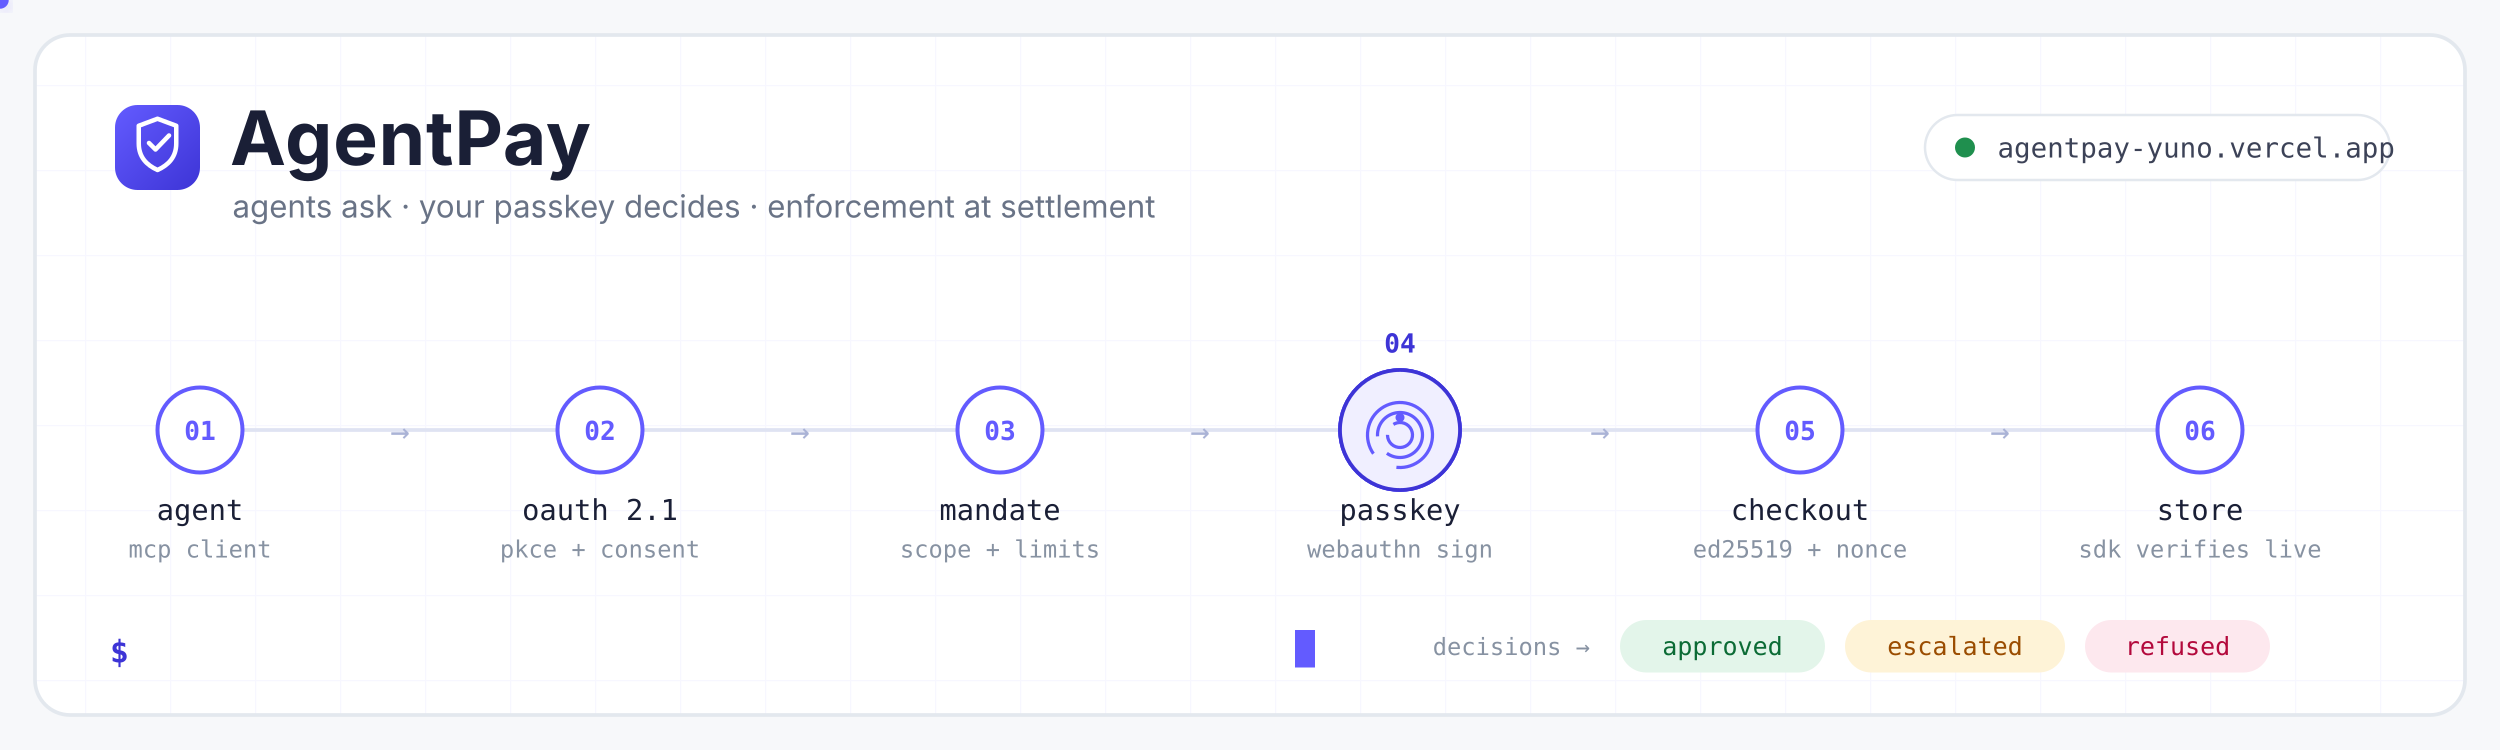
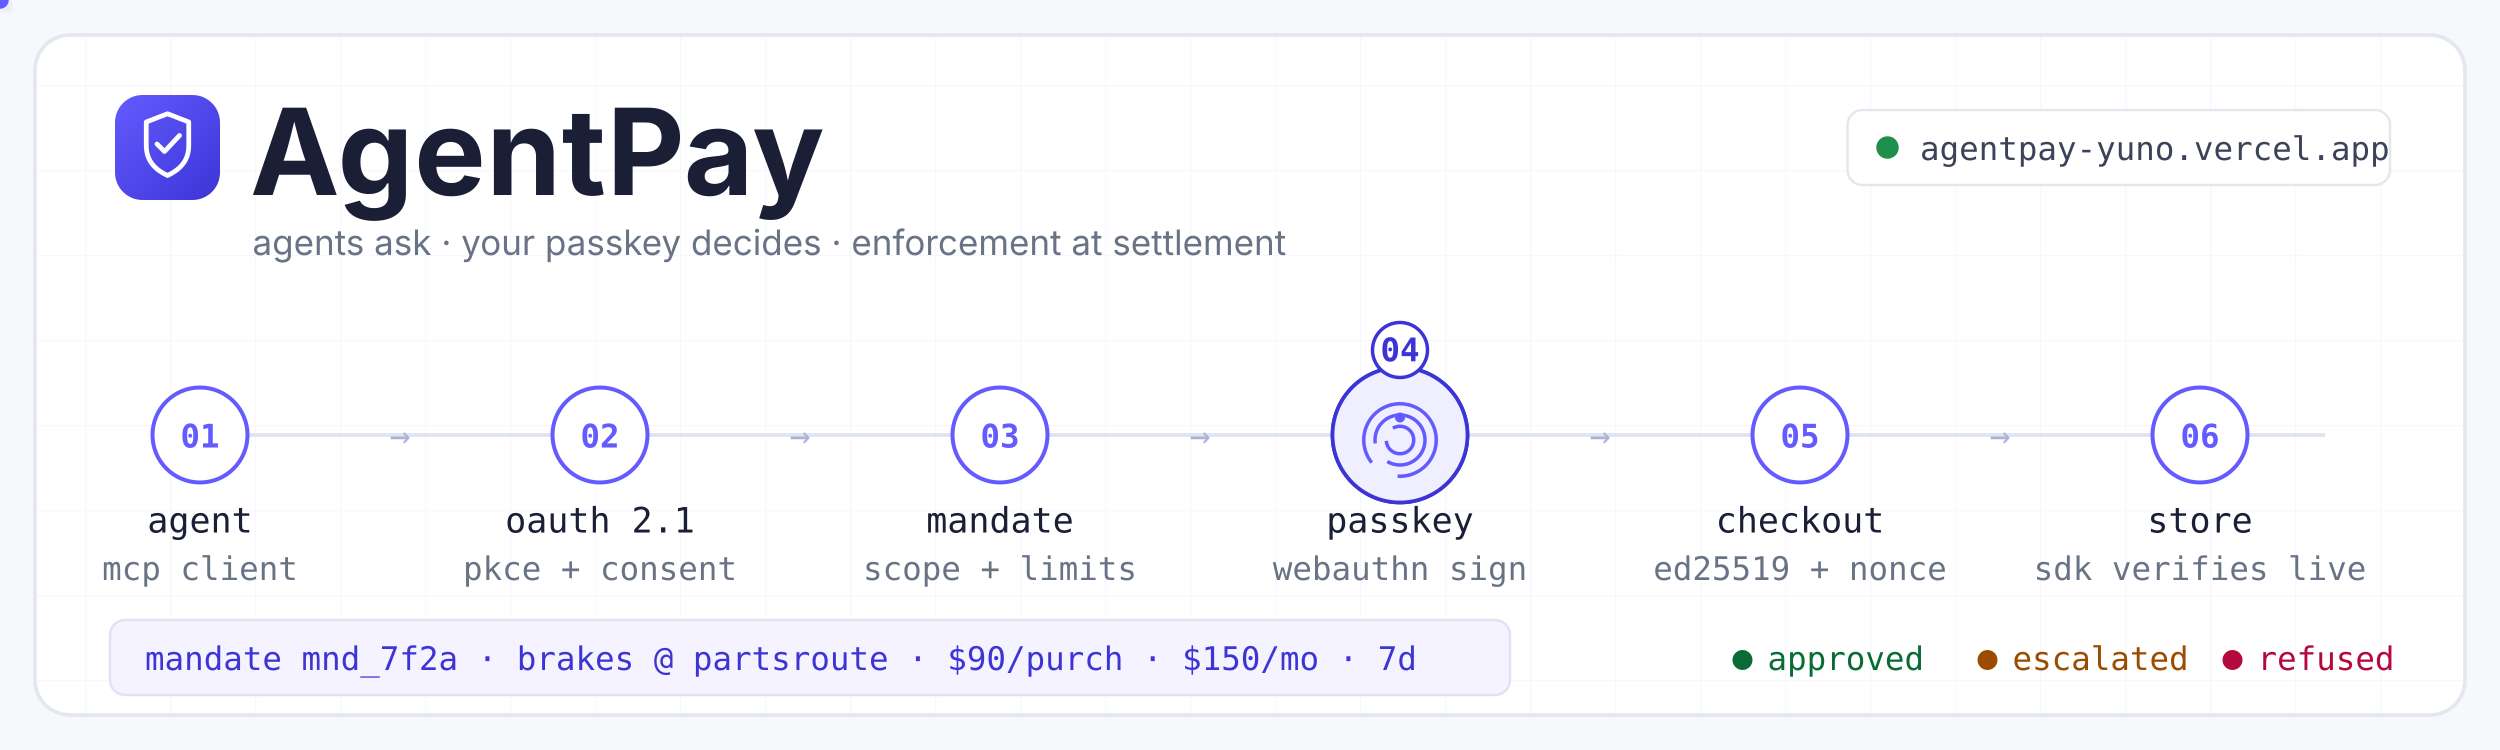
<svg xmlns="http://www.w3.org/2000/svg" viewBox="0 0 1000 300" width="1000" height="300">
  <defs>
    <filter id="ap-soft" x="-20%" y="-20%" width="140%" height="140%">
      <feGaussianBlur stdDeviation="3" result="blur" />
      <feMerge>
        <feMergeNode in="blur" />
        <feMergeNode in="SourceGraphic" />
      </feMerge>
    </filter>
    <linearGradient id="ap-brand" x1="0%" y1="0%" x2="100%" y2="100%">
      <stop offset="0%" stop-color="#635bff" />
      <stop offset="100%" stop-color="#3d34d6" />
    </linearGradient>
    <pattern id="ap-grid" width="34" height="34" patternUnits="userSpaceOnUse">
      <path d="M 34 0 L 0 0 0 34" fill="none" stroke="#635bff" stroke-opacity="0.05" />
    </pattern>
-     <clipPath id="ap-type">
-       <rect x="0" y="246" width="0" height="24">
-         <animate attributeName="width" from="0" to="480" dur="2.6s" begin="0.5s" fill="freeze" />
-       </rect>
-     </clipPath>
  </defs>
-   <rect width="1000" height="300" fill="#f7f8fa" />
+   <rect width="1000" height="300" fill="#f7f8fb" />
  <rect x="14" y="14" width="972" height="272" rx="14" fill="#ffffff" />
  <rect x="14" y="14" width="972" height="272" rx="14" fill="url(#ap-grid)" />
  <rect x="14" y="14" width="972" height="272" rx="14" fill="none" stroke="#e3e8ee" stroke-width="1.5" />
-   <rect x="46" y="42" width="34" height="34" rx="9" fill="url(#ap-brand)" />
-   <path d="M63 47.5 L70.5 50.3 V57.4 C70.5 62.8 67.4 66 63 68 C58.6 66 55.5 62.8 55.5 57.4 V50.3 Z" fill="none" stroke="#ffffff" stroke-width="1.8" stroke-linejoin="round" />
-   <path d="M59.6 57.2 l2.6 2.6 l5.4 -5.6" fill="none" stroke="#ffffff" stroke-width="1.8" stroke-linecap="round" stroke-linejoin="round" />
-   <text x="92" y="66" font-family="'Geist','Inter',system-ui,sans-serif" font-size="30" font-weight="700" fill="#1a1f36" letter-spacing="0.3">AgentPay</text>
-   <text x="93" y="87" font-family="'Geist','Inter',system-ui,sans-serif" font-size="12.5" fill="#697386">agents ask · your passkey decides · enforcement at settlement</text>
-   <rect x="770" y="46" width="186" height="26" rx="13" fill="#ffffff" stroke="#e3e8ee" />
-   <circle cx="786" cy="59" r="3.5" fill="#1f8f4e">
+   <rect x="46" y="38" width="42" height="42" rx="11" fill="url(#ap-brand)" />
+   <path d="M67 45.5 L75.5 48.8 V58.2 C75.5 64.2 72.1 67.8 67 70.2 C61.9 67.8 58.5 64.2 58.5 58.2 V48.8 Z" fill="none" stroke="#ffffff" stroke-width="1.9" stroke-linejoin="round" />
+   <path d="M62.8 57.6 l3 3 l6 -6.4" fill="none" stroke="#ffffff" stroke-width="1.9" stroke-linecap="round" stroke-linejoin="round" />
+   <text x="100" y="78" font-family="'Geist','Inter',system-ui,sans-serif" font-size="48" font-weight="700" fill="#1a1f36" letter-spacing="0.3">AgentPay</text>
+   <text x="101" y="102" font-family="'Geist','Inter',system-ui,sans-serif" font-size="14" fill="#697386">agents ask · your passkey decides · enforcement at settlement</text>
+   <rect x="739" y="44" width="217" height="30" rx="6" fill="#ffffff" stroke="#e3e8ee" />
+   <circle cx="755" cy="59" r="4" fill="#1f8f4e">
    <animate attributeName="opacity" values="1;0.45;1" dur="2s" repeatCount="indefinite" />
  </circle>
-   <circle cx="786" cy="59" r="3.5" fill="none" stroke="#1f8f4e" stroke-width="1">
-     <animate attributeName="r" values="3.5;8" dur="2s" repeatCount="indefinite" />
+   <circle cx="755" cy="59" r="4" fill="none" stroke="#1f8f4e" stroke-width="1">
+     <animate attributeName="r" values="4;9" dur="2s" repeatCount="indefinite" />
    <animate attributeName="opacity" values="0.6;0" dur="2s" repeatCount="indefinite" />
  </circle>
-   <text x="799" y="63" font-family="'Geist Mono','Fira Code',monospace" font-size="11" fill="#3c4257">agentpay-yuno.vercel.app</text>
-   <line x1="80" y1="172" x2="880" y2="172" stroke="#dfe3f2" stroke-width="1.5" />
+   <text x="768" y="64" font-family="'Geist Mono','Fira Code',monospace" font-size="13" fill="#3c4257">agentpay-yuno.vercel.app</text>
+   <line x1="70" y1="174" x2="930" y2="174" stroke="#dfe3f2" stroke-width="1.5" />
  <circle r="3.5" fill="#635bff" filter="url(#ap-soft)">
-     <animateMotion dur="4s" repeatCount="indefinite" path="M80 172 L880 172" />
+     <animateMotion dur="4s" repeatCount="indefinite" path="M70 174 L930 174" />
  </circle>
-   <g font-family="'Geist Mono','Fira Code',monospace" font-size="13" fill="#aab3d6" text-anchor="middle">
-     <text x="160" y="177">→</text>
-     <text x="320" y="177">→</text>
-     <text x="480" y="177">→</text>
-     <text x="640" y="177">→</text>
-     <text x="800" y="177">→</text>
+   <g font-family="'Geist Mono','Fira Code',monospace" font-size="14" fill="#aab3d6" text-anchor="middle">
+     <text x="160" y="179">→</text>
+     <text x="320" y="179">→</text>
+     <text x="480" y="179">→</text>
+     <text x="640" y="179">→</text>
+     <text x="800" y="179">→</text>
  </g>
  <g font-family="'Geist Mono','Fira Code',monospace" text-anchor="middle">
-     <circle cx="80" cy="172" r="17" fill="#ffffff" stroke="#635bff" stroke-width="1.6" />
-     <text x="80" y="176" font-size="10.5" font-weight="700" fill="#635bff">01</text>
-     <text x="80" y="208" font-size="11.5" fill="#1a1f36">agent</text>
-     <text x="80" y="223" font-size="9.5" fill="#8792a2">mcp client</text>
-     <circle cx="240" cy="172" r="17" fill="#ffffff" stroke="#635bff" stroke-width="1.6" />
-     <text x="240" y="176" font-size="10.5" font-weight="700" fill="#635bff">02</text>
-     <text x="240" y="208" font-size="11.5" fill="#1a1f36">oauth 2.1</text>
-     <text x="240" y="223" font-size="9.5" fill="#8792a2">pkce + consent</text>
-     <circle cx="400" cy="172" r="17" fill="#ffffff" stroke="#635bff" stroke-width="1.6" />
-     <text x="400" y="176" font-size="10.5" font-weight="700" fill="#635bff">03</text>
-     <text x="400" y="208" font-size="11.5" fill="#1a1f36">mandate</text>
-     <text x="400" y="223" font-size="9.5" fill="#8792a2">scope + limits</text>
+     <circle cx="80" cy="174" r="19" fill="#ffffff" stroke="#635bff" stroke-width="1.6" />
+     <text x="80" y="179" font-size="13" font-weight="700" fill="#635bff">01</text>
+     <text x="80" y="213" font-size="14" fill="#1a1f36">agent</text>
+     <text x="80" y="232" font-size="13" fill="#697386">mcp client</text>
+     <circle cx="240" cy="174" r="19" fill="#ffffff" stroke="#635bff" stroke-width="1.6" />
+     <text x="240" y="179" font-size="13" font-weight="700" fill="#635bff">02</text>
+     <text x="240" y="213" font-size="14" fill="#1a1f36">oauth 2.1</text>
+     <text x="240" y="232" font-size="13" fill="#697386">pkce + consent</text>
+     <circle cx="400" cy="174" r="19" fill="#ffffff" stroke="#635bff" stroke-width="1.6" />
+     <text x="400" y="179" font-size="13" font-weight="700" fill="#635bff">03</text>
+     <text x="400" y="213" font-size="14" fill="#1a1f36">mandate</text>
+     <text x="400" y="232" font-size="13" fill="#697386">scope + limits</text>
  </g>
  <g>
-     <circle cx="560" cy="172" r="24" fill="none" stroke="#635bff" stroke-width="1.4">
-       <animate attributeName="r" values="24;42" dur="2.4s" repeatCount="indefinite" />
-       <animate attributeName="opacity" values="0.55;0" dur="2.4s" repeatCount="indefinite" />
+     <circle cx="560" cy="174" r="27" fill="none" stroke="#635bff" stroke-width="1.4">
+       <animate attributeName="r" values="27;46" dur="2.4s" repeatCount="indefinite" />
+       <animate attributeName="opacity" values="0.5;0" dur="2.4s" repeatCount="indefinite" />
    </circle>
-     <circle cx="560" cy="172" r="24" fill="none" stroke="#635bff" stroke-width="1.4">
-       <animate attributeName="r" values="24;42" dur="2.4s" begin="1.2s" repeatCount="indefinite" />
-       <animate attributeName="opacity" values="0.55;0" dur="2.4s" begin="1.2s" repeatCount="indefinite" />
+     <circle cx="560" cy="174" r="27" fill="none" stroke="#635bff" stroke-width="1.4">
+       <animate attributeName="r" values="27;46" dur="2.4s" begin="1.2s" repeatCount="indefinite" />
+       <animate attributeName="opacity" values="0.5;0" dur="2.4s" begin="1.2s" repeatCount="indefinite" />
    </circle>
-     <circle cx="560" cy="172" r="24" fill="#f0efff" stroke="#3d34d6" stroke-width="1.5" />
-     <circle cx="560" cy="174" r="13" fill="none" stroke="#635bff" stroke-width="1.3" stroke-dasharray="40 11" transform="rotate(-80 560 174)" />
-     <circle cx="560" cy="174" r="9" fill="none" stroke="#635bff" stroke-width="1.3" stroke-dasharray="26 8" transform="rotate(-40 560 174)" />
-     <circle cx="560" cy="174" r="5" fill="none" stroke="#635bff" stroke-width="1.3" stroke-dasharray="14 5" transform="rotate(20 560 174)" />
-     <circle cx="560" cy="167" r="1.8" fill="#635bff" />
+     <circle cx="560" cy="174" r="27" fill="#f0efff" stroke="#3d34d6" stroke-width="1.5" />
+     <circle cx="560" cy="176" r="14.5" fill="none" stroke="#635bff" stroke-width="1.4" stroke-dasharray="44 12" transform="rotate(-80 560 176)" />
+     <circle cx="560" cy="176" r="10" fill="none" stroke="#635bff" stroke-width="1.4" stroke-dasharray="28 9" transform="rotate(-40 560 176)" />
+     <circle cx="560" cy="176" r="5.5" fill="none" stroke="#635bff" stroke-width="1.4" stroke-dasharray="15 6" transform="rotate(20 560 176)" />
+     <circle cx="560" cy="167" r="2" fill="#635bff" />
+     <circle cx="560" cy="140" r="11" fill="#ffffff" stroke="#3d34d6" stroke-width="1.4" />
    <g font-family="'Geist Mono','Fira Code',monospace" text-anchor="middle">
-       <text x="560" y="141" font-size="10.5" font-weight="700" fill="#3d34d6">04</text>
-       <text x="560" y="208" font-size="11.5" fill="#1a1f36">passkey</text>
-       <text x="560" y="223" font-size="9.5" fill="#8792a2">webauthn sign</text>
+       <text x="560" y="144.5" font-size="13" font-weight="700" fill="#3d34d6">04</text>
+       <text x="560" y="213" font-size="14" fill="#1a1f36">passkey</text>
+       <text x="560" y="232" font-size="13" fill="#697386">webauthn sign</text>
    </g>
  </g>
  <g font-family="'Geist Mono','Fira Code',monospace" text-anchor="middle">
-     <circle cx="720" cy="172" r="17" fill="#ffffff" stroke="#635bff" stroke-width="1.6" />
-     <text x="720" y="176" font-size="10.5" font-weight="700" fill="#635bff">05</text>
-     <text x="720" y="208" font-size="11.5" fill="#1a1f36">checkout</text>
-     <text x="720" y="223" font-size="9.5" fill="#8792a2">ed25519 + nonce</text>
-     <circle cx="880" cy="172" r="17" fill="#ffffff" stroke="#635bff" stroke-width="1.6" />
-     <text x="880" y="176" font-size="10.5" font-weight="700" fill="#635bff">06</text>
-     <text x="880" y="208" font-size="11.5" fill="#1a1f36">store</text>
-     <text x="880" y="223" font-size="9.5" fill="#8792a2">sdk verifies live</text>
+     <circle cx="720" cy="174" r="19" fill="#ffffff" stroke="#635bff" stroke-width="1.6" />
+     <text x="720" y="179" font-size="13" font-weight="700" fill="#635bff">05</text>
+     <text x="720" y="213" font-size="14" fill="#1a1f36">checkout</text>
+     <text x="720" y="232" font-size="13" fill="#697386">ed25519 + nonce</text>
+     <circle cx="880" cy="174" r="19" fill="#ffffff" stroke="#635bff" stroke-width="1.6" />
+     <text x="880" y="179" font-size="13" font-weight="700" fill="#635bff">06</text>
+     <text x="880" y="213" font-size="14" fill="#1a1f36">store</text>
+     <text x="880" y="232" font-size="13" fill="#697386">sdk verifies live</text>
  </g>
-   <g font-family="'Geist Mono','Fira Code',monospace" font-size="12.5">
-     <text x="44" y="265" fill="#3d34d6" font-weight="700">$</text>
-     <g clip-path="url(#ap-type)">
-       <text x="60" y="265" fill="#1a1f36">curl https://partsroute.vercel.app/.well-known/agentpay.json</text>
-     </g>
-     <rect x="518" y="252" width="8" height="15" fill="#635bff">
-       <animate attributeName="opacity" values="1;1;0;0" keyTimes="0;0.5;0.51;1" dur="1.1s" repeatCount="indefinite" />
-     </rect>
-   </g>
-   <g font-family="'Geist Mono','Fira Code',monospace" font-size="10" text-anchor="middle">
-     <rect x="648" y="248" width="82" height="21" rx="10.5" fill="#e3f5ea" />
-     <text x="689" y="262" fill="#0b6b35">approved</text>
-     <rect x="738" y="248" width="88" height="21" rx="10.5" fill="#fef3d7" />
-     <text x="782" y="262" fill="#9a4c00">escalated</text>
-     <rect x="834" y="248" width="74" height="21" rx="10.5" fill="#fde8ee" />
-     <text x="871" y="262" fill="#b3093c">refused</text>
-     <text x="636" y="262" text-anchor="end" fill="#8792a2" font-size="9.5">decisions →</text>
+   <rect x="44" y="248" width="560" height="30" rx="6" fill="#f4f3ff" stroke="#dfe3f2" />
+   <text x="58" y="268" font-family="'Geist Mono','Fira Code',monospace" font-size="13" fill="#3d34d6">mandate mnd_7f2a · brakes @ partsroute · $90/purch · $150/mo · 7d</text>
+   <g font-family="'Geist Mono','Fira Code',monospace" font-size="13">
+     <circle cx="697" cy="264" r="4" fill="#0b6b35" />
+     <text x="707" y="268" fill="#0b6b35">approved</text>
+     <circle cx="795" cy="264" r="4" fill="#9a4c00" />
+     <text x="805" y="268" fill="#9a4c00">escalated</text>
+     <circle cx="893" cy="264" r="4" fill="#b3093c" />
+     <text x="903" y="268" fill="#b3093c">refused</text>
  </g>
</svg>
